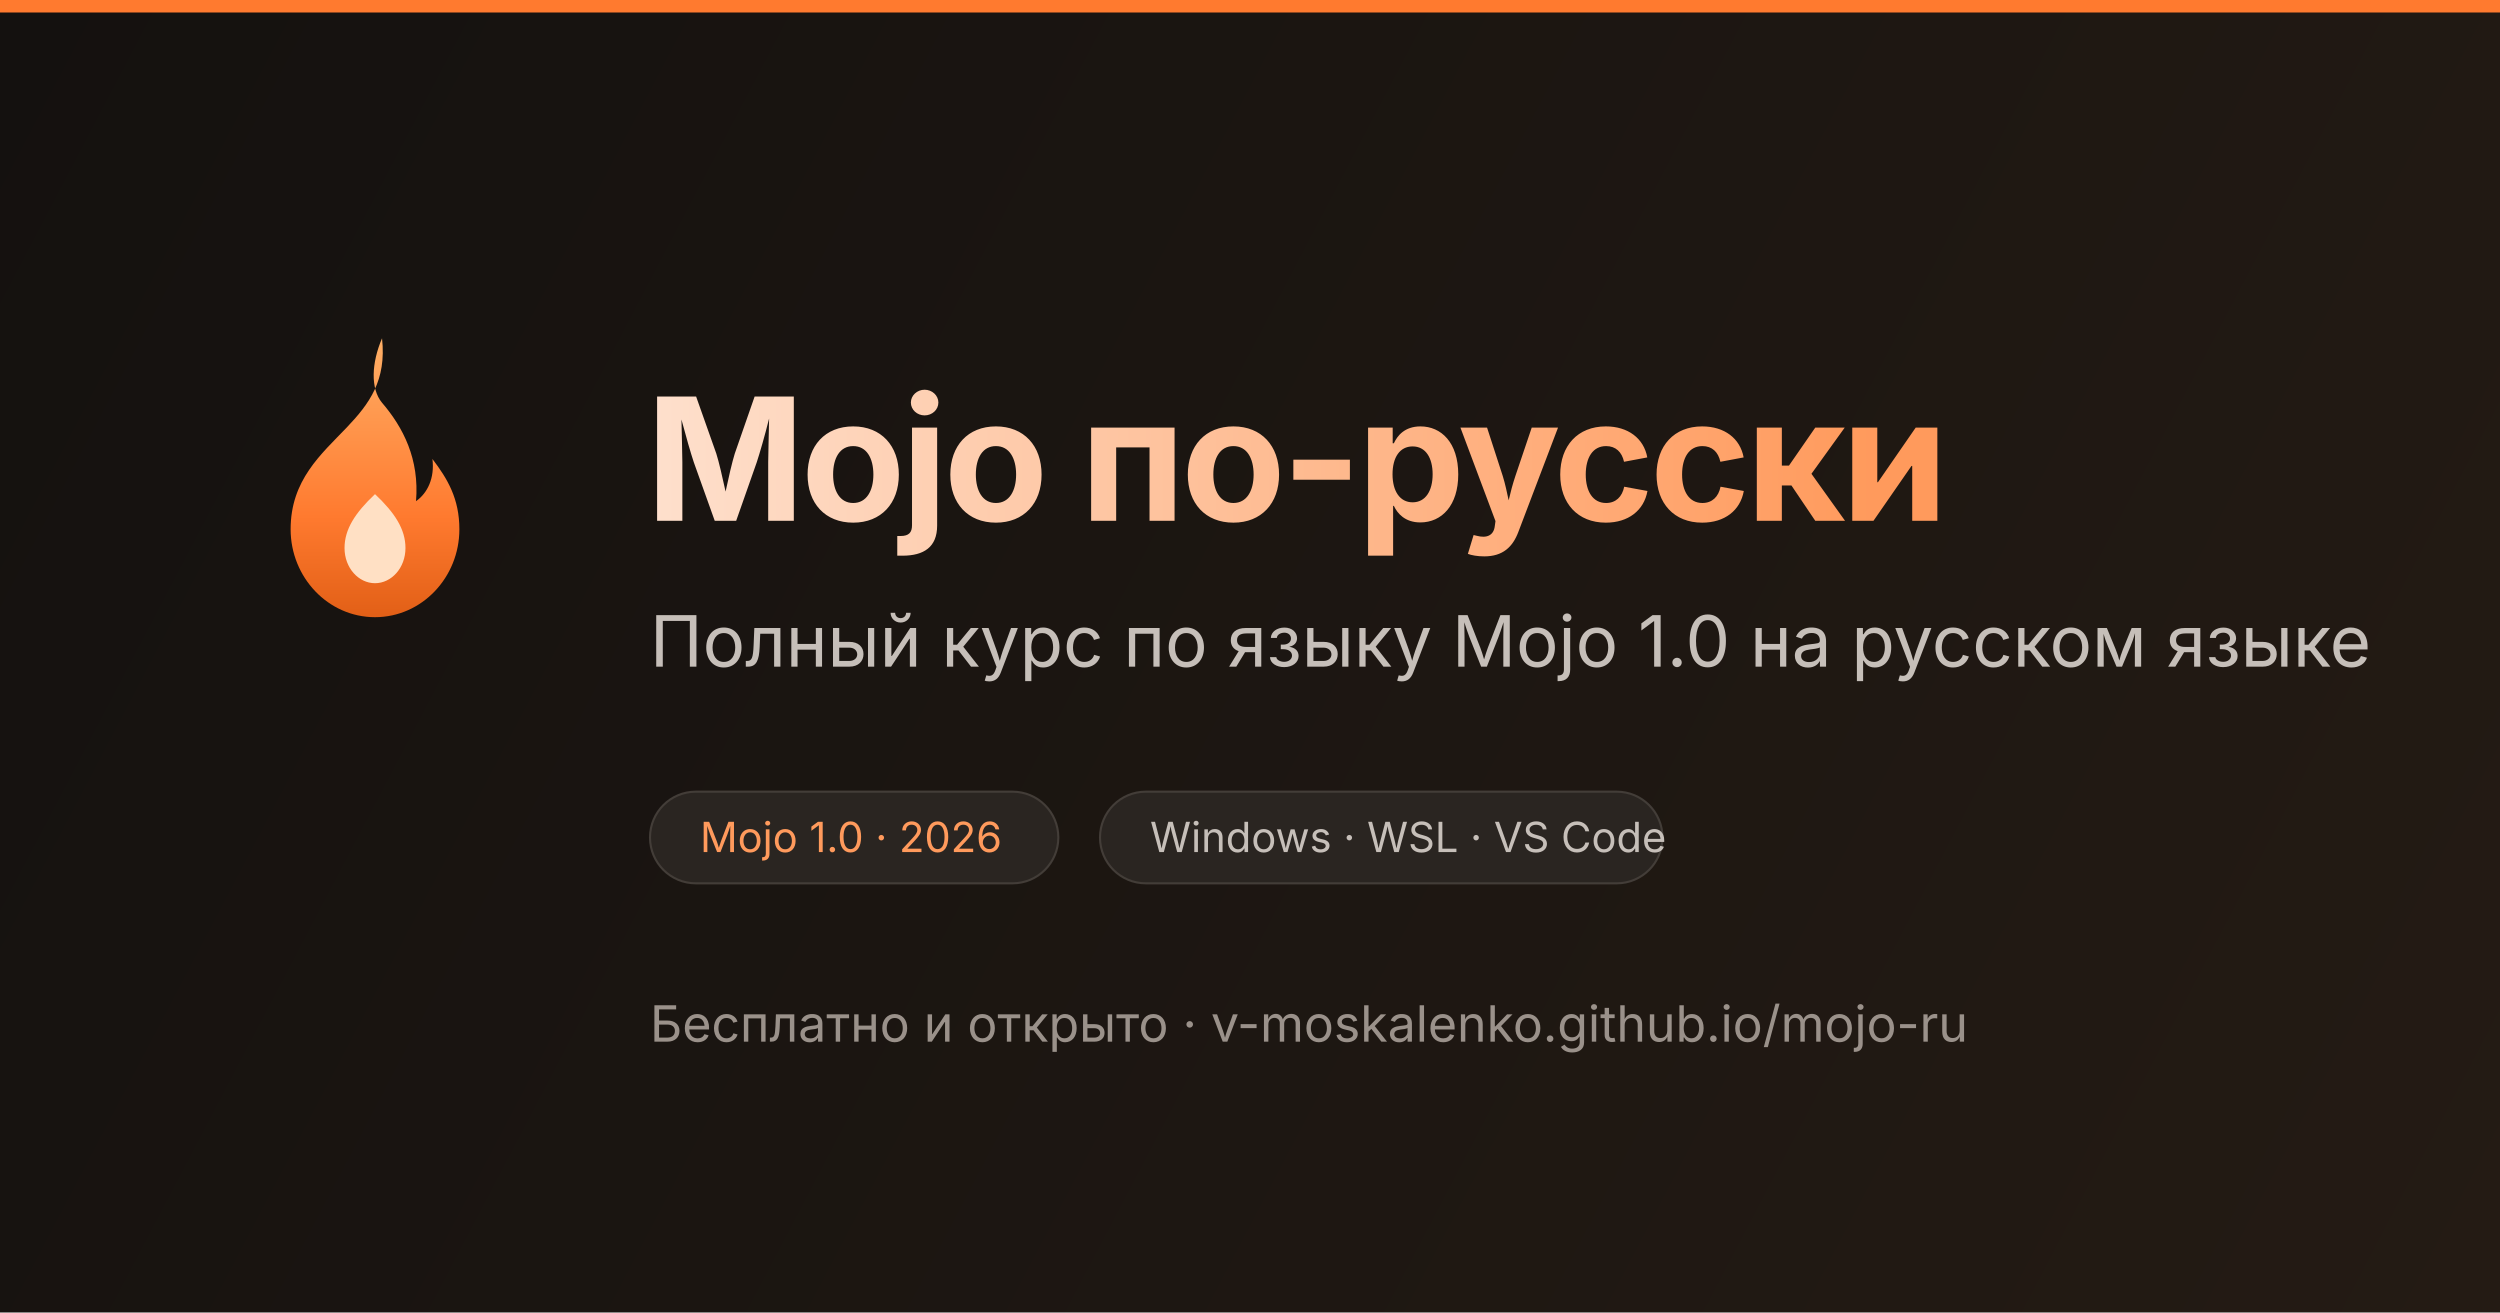
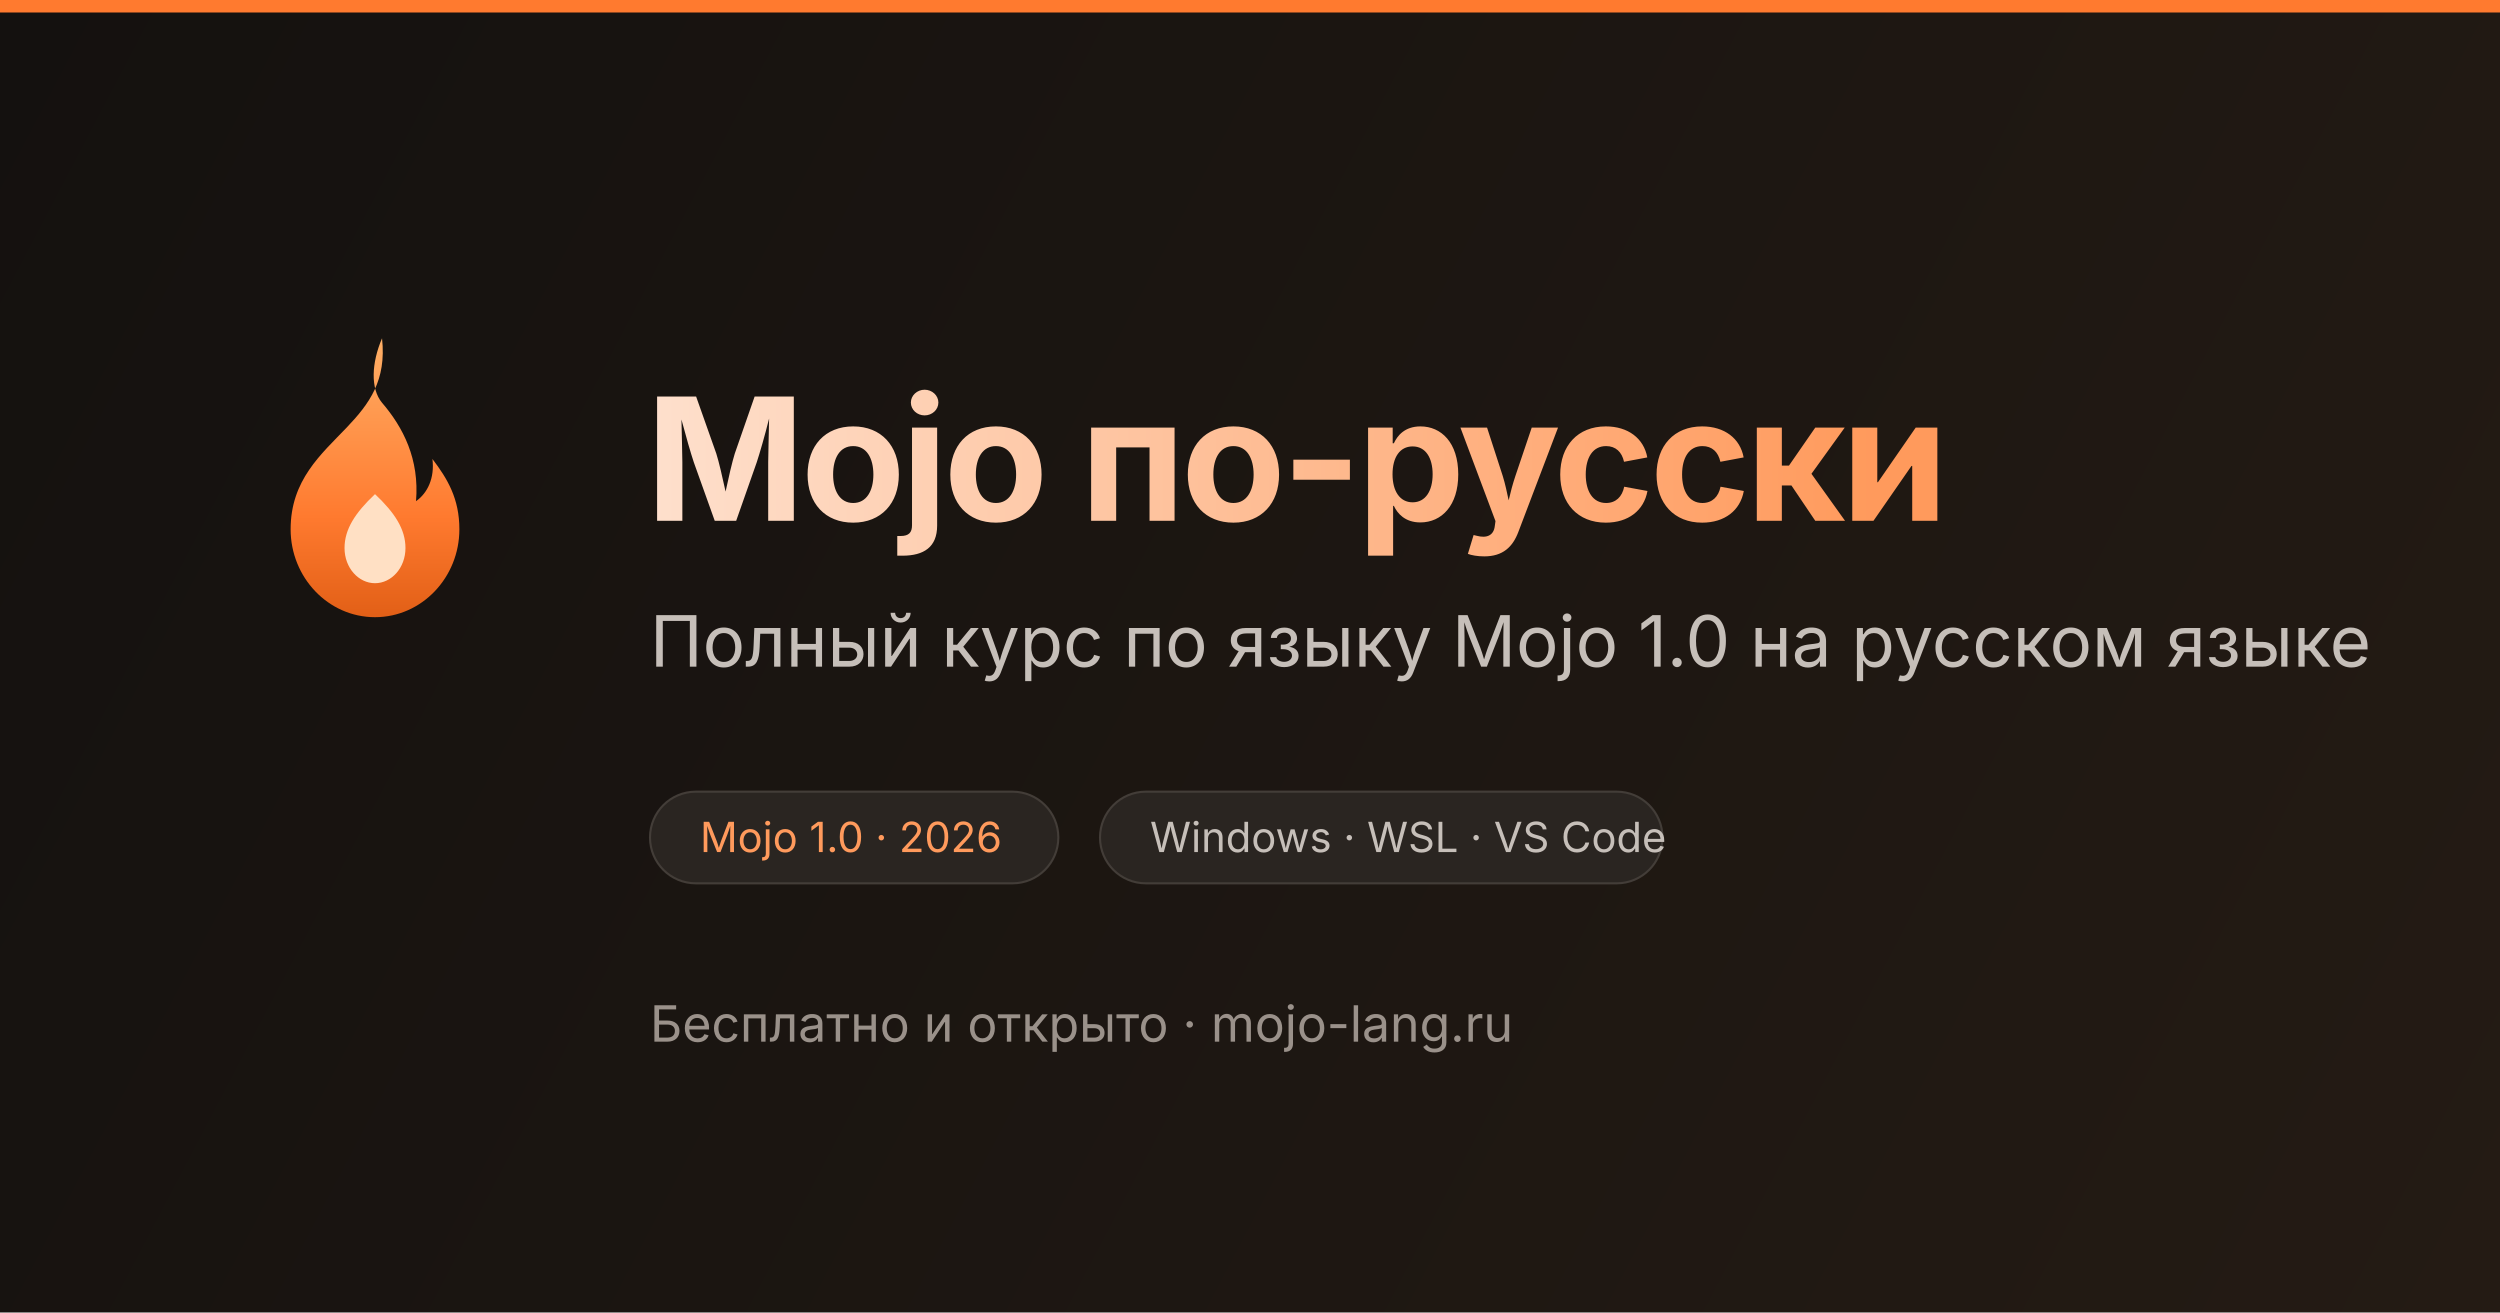
<svg xmlns="http://www.w3.org/2000/svg" width="1200" height="630" viewBox="0 0 1200 630">
  <defs>
    <linearGradient id="bg" x1="0" y1="0" x2="1200" y2="630" gradientUnits="userSpaceOnUse">
      <stop stop-color="#14110F" />
      <stop offset="1" stop-color="#241B14" />
    </linearGradient>
    <linearGradient id="title" x1="90" y1="0" x2="900" y2="0" gradientUnits="userSpaceOnUse">
      <stop stop-color="#FDFAF7" />
      <stop offset="1" stop-color="#FF9A5C" />
    </linearGradient>
  </defs>
  <rect width="1200" height="630" fill="url(#bg)" />
  <rect x="0" y="0" width="1200" height="6" fill="#FF7A2F" />
  <g transform="translate(90, 150)">
    <svg viewBox="0 0 32 32" width="180" height="180" fill="none">
      <defs>
        <linearGradient id="flame" x1="16" y1="2" x2="16" y2="30" gradientUnits="userSpaceOnUse">
          <stop stop-color="#FFB067" />
          <stop offset=".55" stop-color="#FF7A2F" />
          <stop offset="1" stop-color="#D4530B" />
        </linearGradient>
      </defs>
      <path fill="url(#flame)" d="M16.6 2.2c.4 3.6-1.1 5.6-3 7.6-2.2 2.3-4.8 4.5-4.8 8.7 0 4.1 3.2 7.5 7.2 7.5s7.2-3.4 7.2-7.5c0-2.6-1-4.3-2.3-6 .2 1.6-.4 2.9-1.4 3.6.3-3.6-1.1-6.3-2.9-8.4-1-1.2-.9-3.4 0-5.5Z" />
      <path fill="#FFE0C4" d="M16 15.5c1.7 1.6 2.6 3 2.6 4.6 0 1.7-1.2 3-2.6 3s-2.6-1.3-2.6-3c0-1.6.9-3 2.6-4.6Z" />
    </svg>
  </g>
  <text x="310" y="250" font-family="Inter, Arial, sans-serif" font-size="82" font-weight="700" letter-spacing="-2" fill="url(#title)">Mojo по-русски</text>
  <text x="312" y="320" font-family="Inter, Arial, sans-serif" font-size="34" fill="#C6BFB9">
    Полный курс по языку Mojo 1.0 на русском языке
  </text>
  <g transform="translate(312, 380)">
    <rect x="0" y="0" width="196" height="44" rx="22" fill="#2A2521" stroke="#433D38" />
    <text x="24" y="29" font-family="Inter, Arial, sans-serif" font-size="20" fill="#FF9A5C">Mojo 1.0 · 2026</text>
    <rect x="216" y="0" width="270" height="44" rx="22" fill="#2A2521" stroke="#433D38" />
    <text x="240" y="29" font-family="Inter, Arial, sans-serif" font-size="20" fill="#C6BFB9">Windows · WSL · VS Code</text>
  </g>
  <text x="312" y="500" font-family="Inter, Arial, sans-serif" font-size="24" fill="#9A918A">
-     Бесплатно и открыто · v-moskalenko.github.io/mojo-ru
+     Бесплатно и открыто · mojo-lang.ru
  </text>
</svg>
